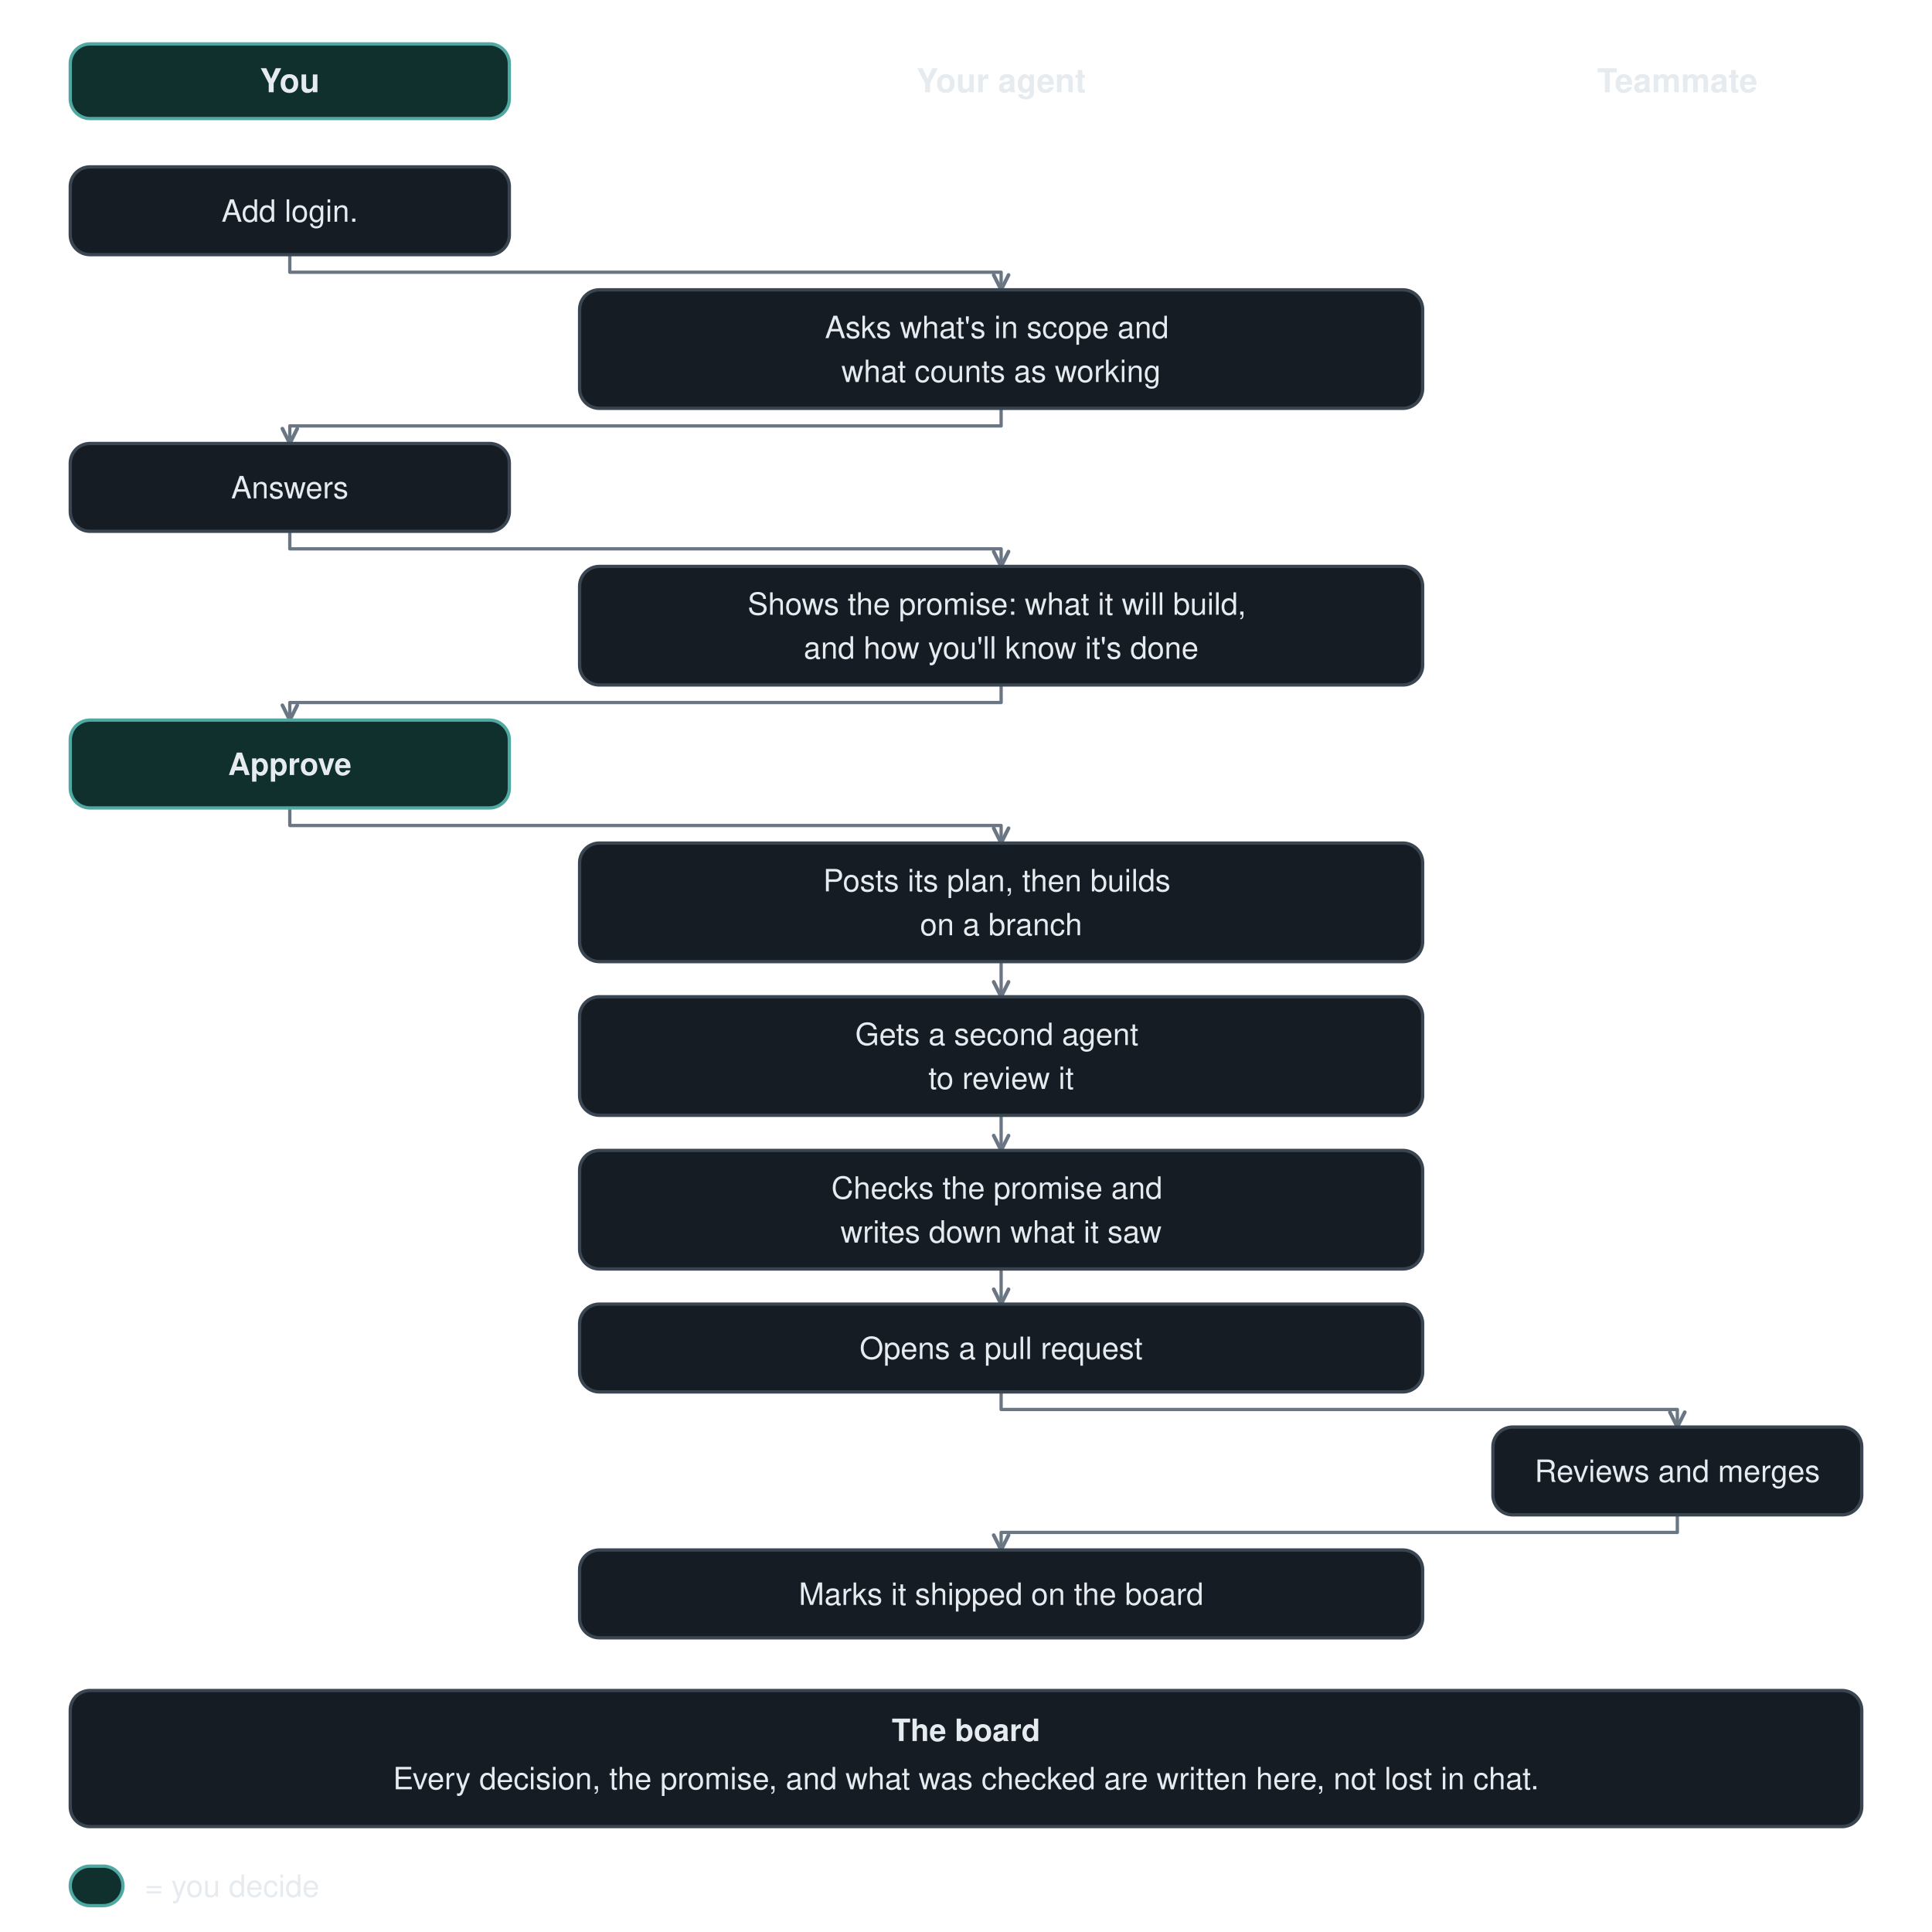
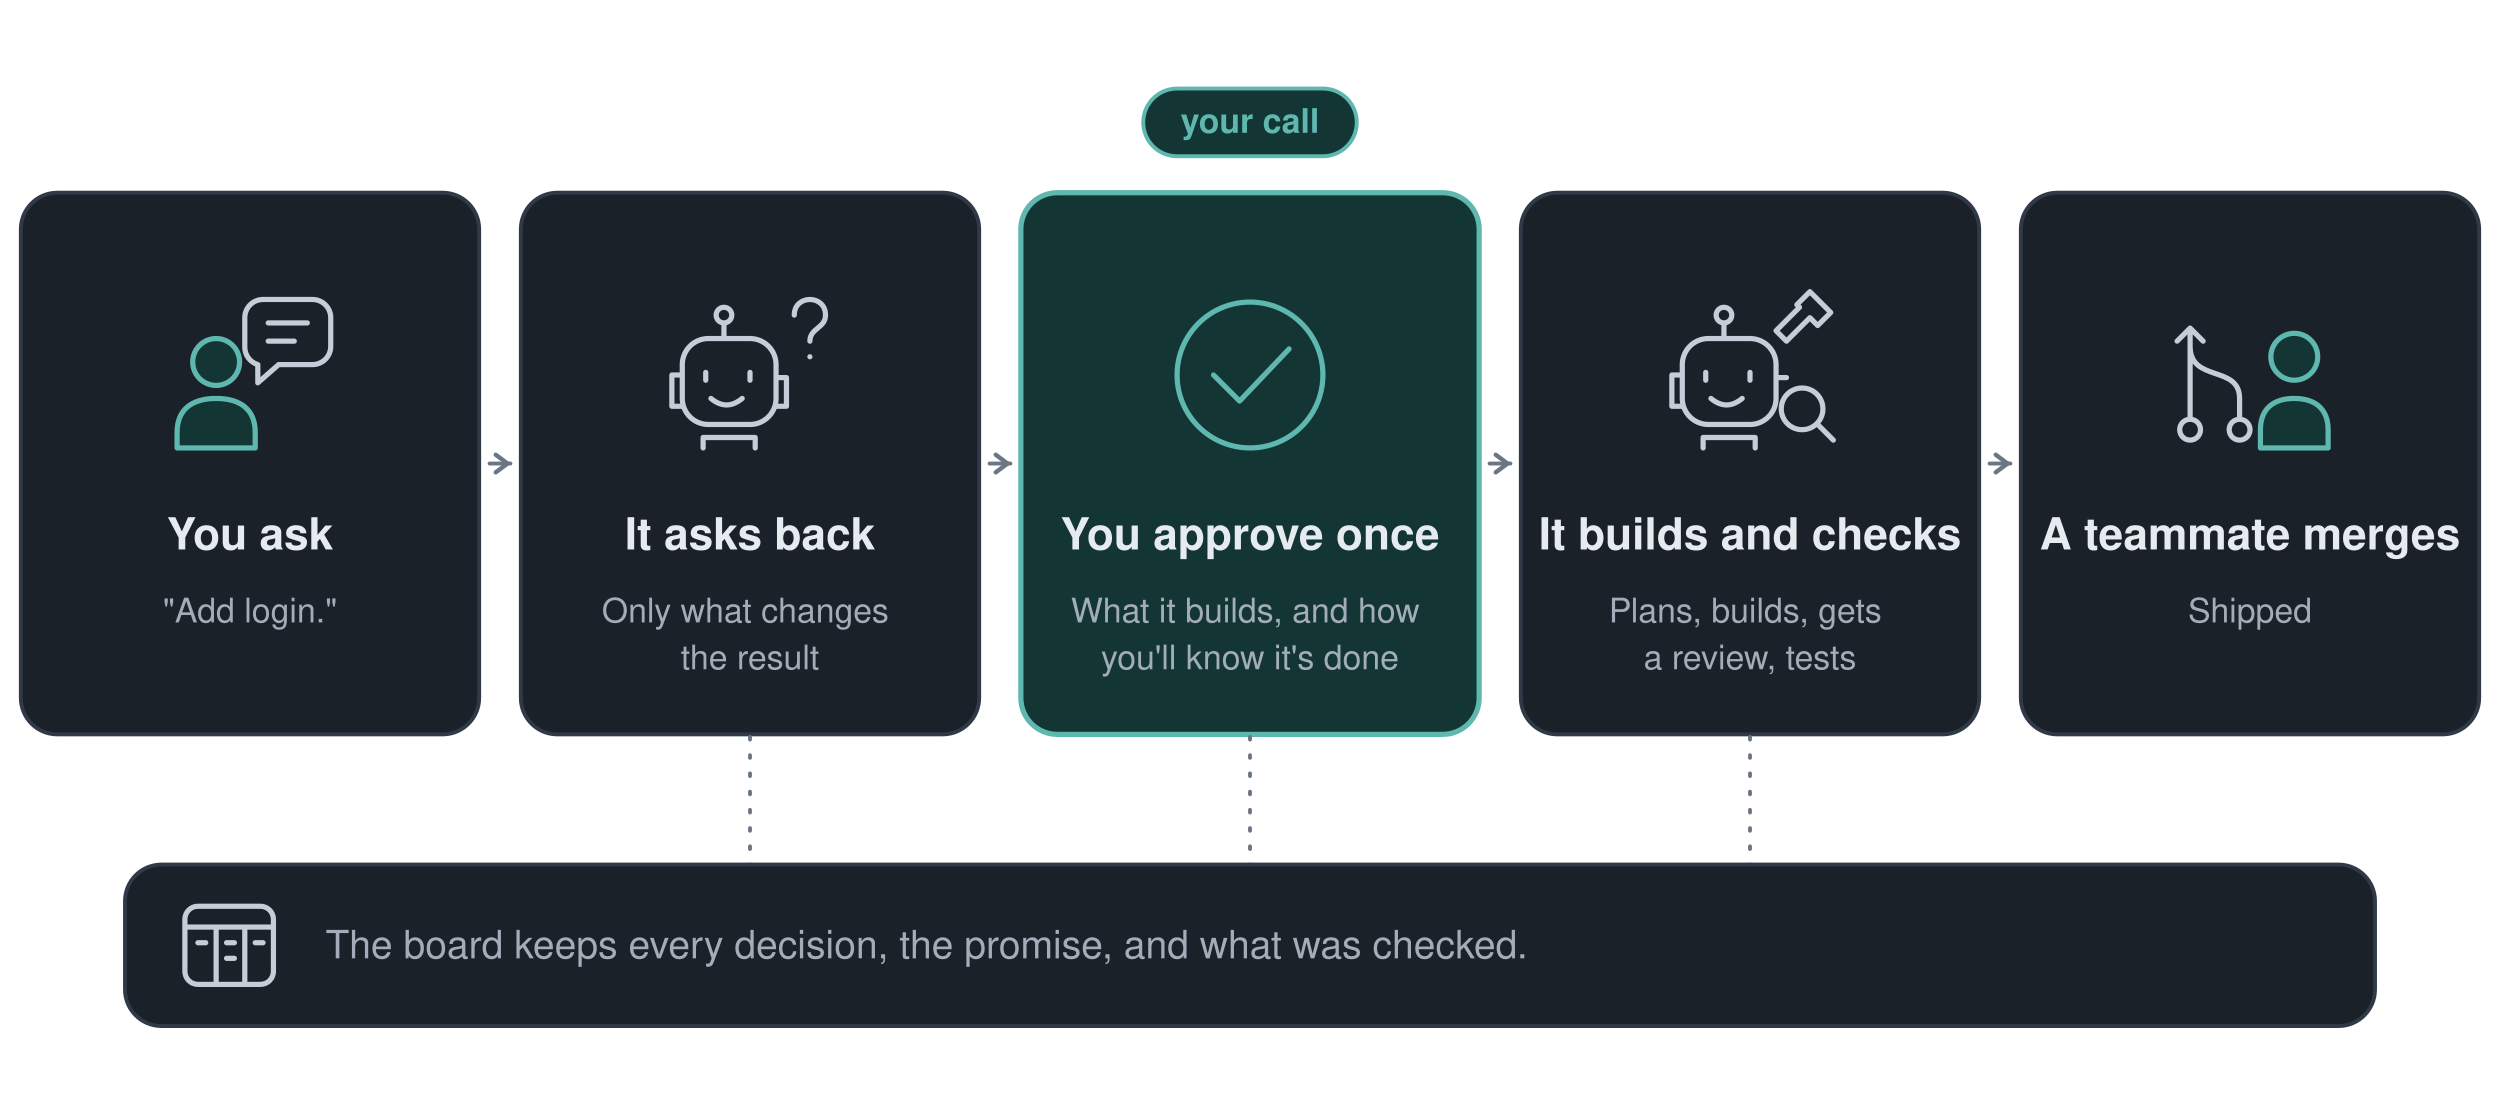
- <svg xmlns="http://www.w3.org/2000/svg" width="880" height="880" viewBox="0 0 880 880" role="img" aria-labelledby="title">
+ <svg xmlns="http://www.w3.org/2000/svg" width="960" height="420" viewBox="0 0 960 420" role="img" aria-labelledby="title">
  <defs>
-     <marker id="arrow" viewBox="0 0 8 8" refX="7" refY="4" markerWidth="6" markerHeight="6" orient="auto-start-reverse">
-       <path d="M1 1 L7 4 L1 7" fill="none" stroke="#6b7685" stroke-width="1.5" stroke-linecap="round" stroke-linejoin="round" />
+     <marker id="arrow" viewBox="0 0 8 8" refX="7" refY="4" markerWidth="6" markerHeight="6" orient="auto">
+       <path d="M2 1 L6 4 L2 7" fill="none" stroke="#6b7685" stroke-width="1.5" stroke-linecap="round" stroke-linejoin="round" />
    </marker>
  </defs>
-   <g font-family="-apple-system, Segoe UI, Helvetica, Arial, sans-serif" font-size="14" fill="#e6ebf0" text-anchor="middle">
-     <rect x="32" y="20" width="200" height="34" rx="9" fill="#10302e" stroke="#4fa8a1" stroke-width="1.5" />
-     <g font-size="15" font-weight="600">
-       <text x="132" y="42">You</text>
-       <text x="456" y="42">Your agent</text>
-       <text x="764" y="42">Teammate</text>
+   <g font-family="-apple-system, Segoe UI, Helvetica, Arial, sans-serif" text-anchor="middle">
+     <g fill="#1a2129" stroke="#2f3a46" stroke-width="1.5">
+       <rect x="8" y="74" width="176" height="208" rx="14" />
+       <rect x="200" y="74" width="176" height="208" rx="14" />
+       <rect x="584" y="74" width="176" height="208" rx="14" />
+       <rect x="776" y="74" width="176" height="208" rx="14" />
    </g>
-     <g fill="none" stroke="#6b7685" stroke-width="1.5" stroke-linecap="round" stroke-linejoin="round" marker-end="url(#arrow)">
-       <path d="M132 116 V124 H456 V132" />
-       <path d="M456 186 V194 H132 V202" />
-       <path d="M132 242 V250 H456 V258" />
-       <path d="M456 312 V320 H132 V328" />
-       <path d="M132 368 V376 H456 V384" />
-       <path d="M456 438 V454" />
-       <path d="M456 508 V524" />
-       <path d="M456 578 V594" />
-       <path d="M456 634 V642 H764 V650" />
-       <path d="M764 690 V698 H456 V706" />
+     <rect x="392" y="74" width="176" height="208" rx="14" fill="#133634" stroke="#5fb8b0" stroke-width="2" />
+     <rect x="439" y="34" width="82" height="26" rx="13" fill="#133634" stroke="#5fb8b0" stroke-width="1.5" />
+     <text x="480" y="51" fill="#5fb8b0" font-size="13" font-weight="600">your call</text>
+     <g fill="none" stroke="#6b7685" stroke-width="1.5" stroke-linecap="round" marker-end="url(#arrow)">
+       <path d="M188 178 H196" />
+       <path d="M380 178 H388" />
+       <path d="M572 178 H580" />
+       <path d="M764 178 H772" />
    </g>
-     <g fill="#161c23" stroke="#3a4552" stroke-width="1.5">
-       <rect x="32" y="76" width="200" height="40" rx="9" />
-       <rect x="264" y="132" width="384" height="54" rx="9" />
-       <rect x="32" y="202" width="200" height="40" rx="9" />
-       <rect x="264" y="258" width="384" height="54" rx="9" />
-       <rect x="264" y="384" width="384" height="54" rx="9" />
-       <rect x="264" y="454" width="384" height="54" rx="9" />
-       <rect x="264" y="524" width="384" height="54" rx="9" />
-       <rect x="264" y="594" width="384" height="40" rx="9" />
-       <rect x="680" y="650" width="168" height="40" rx="9" />
-       <rect x="264" y="706" width="384" height="40" rx="9" />
+     <g transform="translate(64 112)" stroke-width="2" stroke-linecap="round" stroke-linejoin="round">
+       <g fill="#133634" stroke="#5fb8b0">
+         <circle cx="19" cy="27" r="9" />
+         <path d="M4 60 V54 C4 45 10 41 19 41 C28 41 34 45 34 54 V60 Z" />
+       </g>
+       <path d="M37 3 H56 A7 7 0 0 1 63 10 V21 A7 7 0 0 1 56 28 H43 L35 35 V28 A7 7 0 0 1 30 21 V10 A7 7 0 0 1 37 3 Z" fill="#1a2129" stroke="#c5ced8" />
+       <path d="M39 12 H54 M39 19 H49" fill="none" stroke="#c5ced8" />
    </g>
-     <rect x="32" y="328" width="200" height="40" rx="9" fill="#10302e" stroke="#4fa8a1" stroke-width="1.5" />
-     <text x="132" y="101">Add login.</text>
-     <text x="456" y="154">
-       <tspan x="456">Asks what's in scope and</tspan>
-       <tspan x="456" dy="20">what counts as working</tspan>
-     </text>
-     <text x="132" y="227">Answers</text>
-     <text x="456" y="280">
-       <tspan x="456">Shows the promise: what it will build,</tspan>
-       <tspan x="456" dy="20">and how you'll know it's done</tspan>
-     </text>
-     <text x="132" y="353" font-weight="600">Approve</text>
-     <text x="456" y="406">
-       <tspan x="456">Posts its plan, then builds</tspan>
-       <tspan x="456" dy="20">on a branch</tspan>
-     </text>
-     <text x="456" y="476">
-       <tspan x="456">Gets a second agent</tspan>
-       <tspan x="456" dy="20">to review it</tspan>
-     </text>
-     <text x="456" y="546">
-       <tspan x="456">Checks the promise and</tspan>
-       <tspan x="456" dy="20">writes down what it saw</tspan>
-     </text>
-     <text x="456" y="619">Opens a pull request</text>
-     <text x="764" y="675">Reviews and merges</text>
-     <text x="456" y="731">Marks it shipped on the board</text>
-     <rect x="32" y="770" width="816" height="62" rx="9" fill="#161c23" stroke="#3a4552" stroke-width="1.5" />
-     <text x="440" y="793" font-weight="600">The board</text>
-     <text x="440" y="815">Every decision, the promise, and what was checked are written here, not lost in chat.</text>
-     <rect x="32" y="850" width="24" height="18" rx="9" fill="#10302e" stroke="#4fa8a1" stroke-width="1.5" />
-     <text x="66" y="864" text-anchor="start">= you decide</text>
+     <g transform="translate(256 112)" fill="none" stroke="#c5ced8" stroke-width="2" stroke-linecap="round" stroke-linejoin="round">
+       <path d="M22 18 V12 M6 32 H2 V44 H6 M42 33 H46 V44 H42" />
+       <circle cx="22" cy="9" r="3" fill="#1a2129" />
+       <rect x="6" y="18" width="36" height="33" rx="10" fill="#1a2129" />
+       <path d="M15 31 V34 M32 31 V34 M17 41 Q23 46 29 41 M14 60 V56 H34 V60" />
+       <path d="M49 9 C49 1 61 1 61 9 C61 14 55 14 55 19" />
+       <circle cx="55" cy="25" r="1" fill="#c5ced8" stroke="none" />
+     </g>
+     <g transform="translate(448 112)" fill="none" stroke="#5fb8b0" stroke-width="2" stroke-linecap="round" stroke-linejoin="round">
+       <circle cx="32" cy="32" r="28" fill="#133634" />
+       <path d="M18 32 L28 42 L47 22" />
+     </g>
+     <g transform="translate(640 112)" fill="none" stroke="#c5ced8" stroke-width="2" stroke-linecap="round" stroke-linejoin="round">
+       <path d="M22 18 V12 M6 32 H2 V44 H6 M42 33 H46 M14 60 V56 H34 V60" />
+       <circle cx="22" cy="9" r="3" fill="#1a2129" />
+       <rect x="6" y="18" width="36" height="33" rx="10" fill="#1a2129" />
+       <path d="M15 31 V34 M32 31 V34 M17 41 Q23 46 29 41" />
+       <path d="M50 5 L55 0 L63 8 L58 13 L55 10 L46 19 L42 15 L51 6 Z" fill="#1a2129" />
+       <circle cx="52" cy="45" r="8" fill="#1a2129" />
+       <path d="M58 51 L64 57" />
+     </g>
+     <g transform="translate(832 112)" stroke-width="2" stroke-linecap="round" stroke-linejoin="round">
+       <g fill="none" stroke="#c5ced8">
+         <path d="M9 48 V14 M28 48 V41 C28 28 9 35 9 21 M4 19 L9 14 L14 19" />
+         <circle cx="9" cy="53" r="4" fill="#1a2129" />
+         <circle cx="28" cy="53" r="4" fill="#1a2129" />
+       </g>
+       <g fill="#133634" stroke="#5fb8b0">
+         <circle cx="49" cy="25" r="9" />
+         <path d="M36 60 V53 C36 45 41 41 49 41 C57 41 62 45 62 53 V60 Z" />
+       </g>
+     </g>
+     <g fill="#e6ebf0" font-size="17" font-weight="600">
+       <text x="96" y="211">You ask</text>
+       <text x="288" y="211">It asks back</text>
+       <text x="480" y="211">You approve once</text>
+       <text x="672" y="211">It builds and checks</text>
+       <text x="864" y="211">A teammate merges</text>
+     </g>
+     <g fill="#a3adb9" font-size="13">
+       <text x="96" y="239">"Add login."</text>
+       <text x="288" y="239">
+         <tspan x="288">Only what changes</tspan>
+         <tspan x="288" dy="18">the result</tspan>
+       </text>
+       <text x="480" y="239">
+         <tspan x="480">What it builds, and how</tspan>
+         <tspan x="480" dy="18">you'll know it's done</tspan>
+       </text>
+       <text x="672" y="239">
+         <tspan x="672">Plans, builds, gets</tspan>
+         <tspan x="672" dy="18">a review, tests</tspan>
+       </text>
+       <text x="864" y="239">Shipped</text>
+     </g>
+     <g fill="none" stroke="#6b7685" stroke-width="1.5" stroke-dasharray="1 6" stroke-linecap="round">
+       <path d="M288 283 V332" />
+       <path d="M480 283 V332" />
+       <path d="M672 283 V332" />
+     </g>
+     <rect x="48" y="332" width="864" height="62" rx="14" fill="#1a2129" stroke="#2f3a46" stroke-width="1.5" />
+     <g transform="translate(71 348)" fill="none" stroke="#c5ced8" stroke-width="2" stroke-linecap="round" stroke-linejoin="round">
+       <rect width="34" height="30" rx="5" />
+       <path d="M1 8 H33 M12 9 V29 M23 9 V29 M5 14 H8 M16 14 H19 M16 20 H19 M27 14 H30" />
+     </g>
+     <text x="125" y="368" text-anchor="start" fill="#a3adb9" font-size="15">The board keeps every decision, the promise, and what was checked.</text>
  </g>
</svg>
